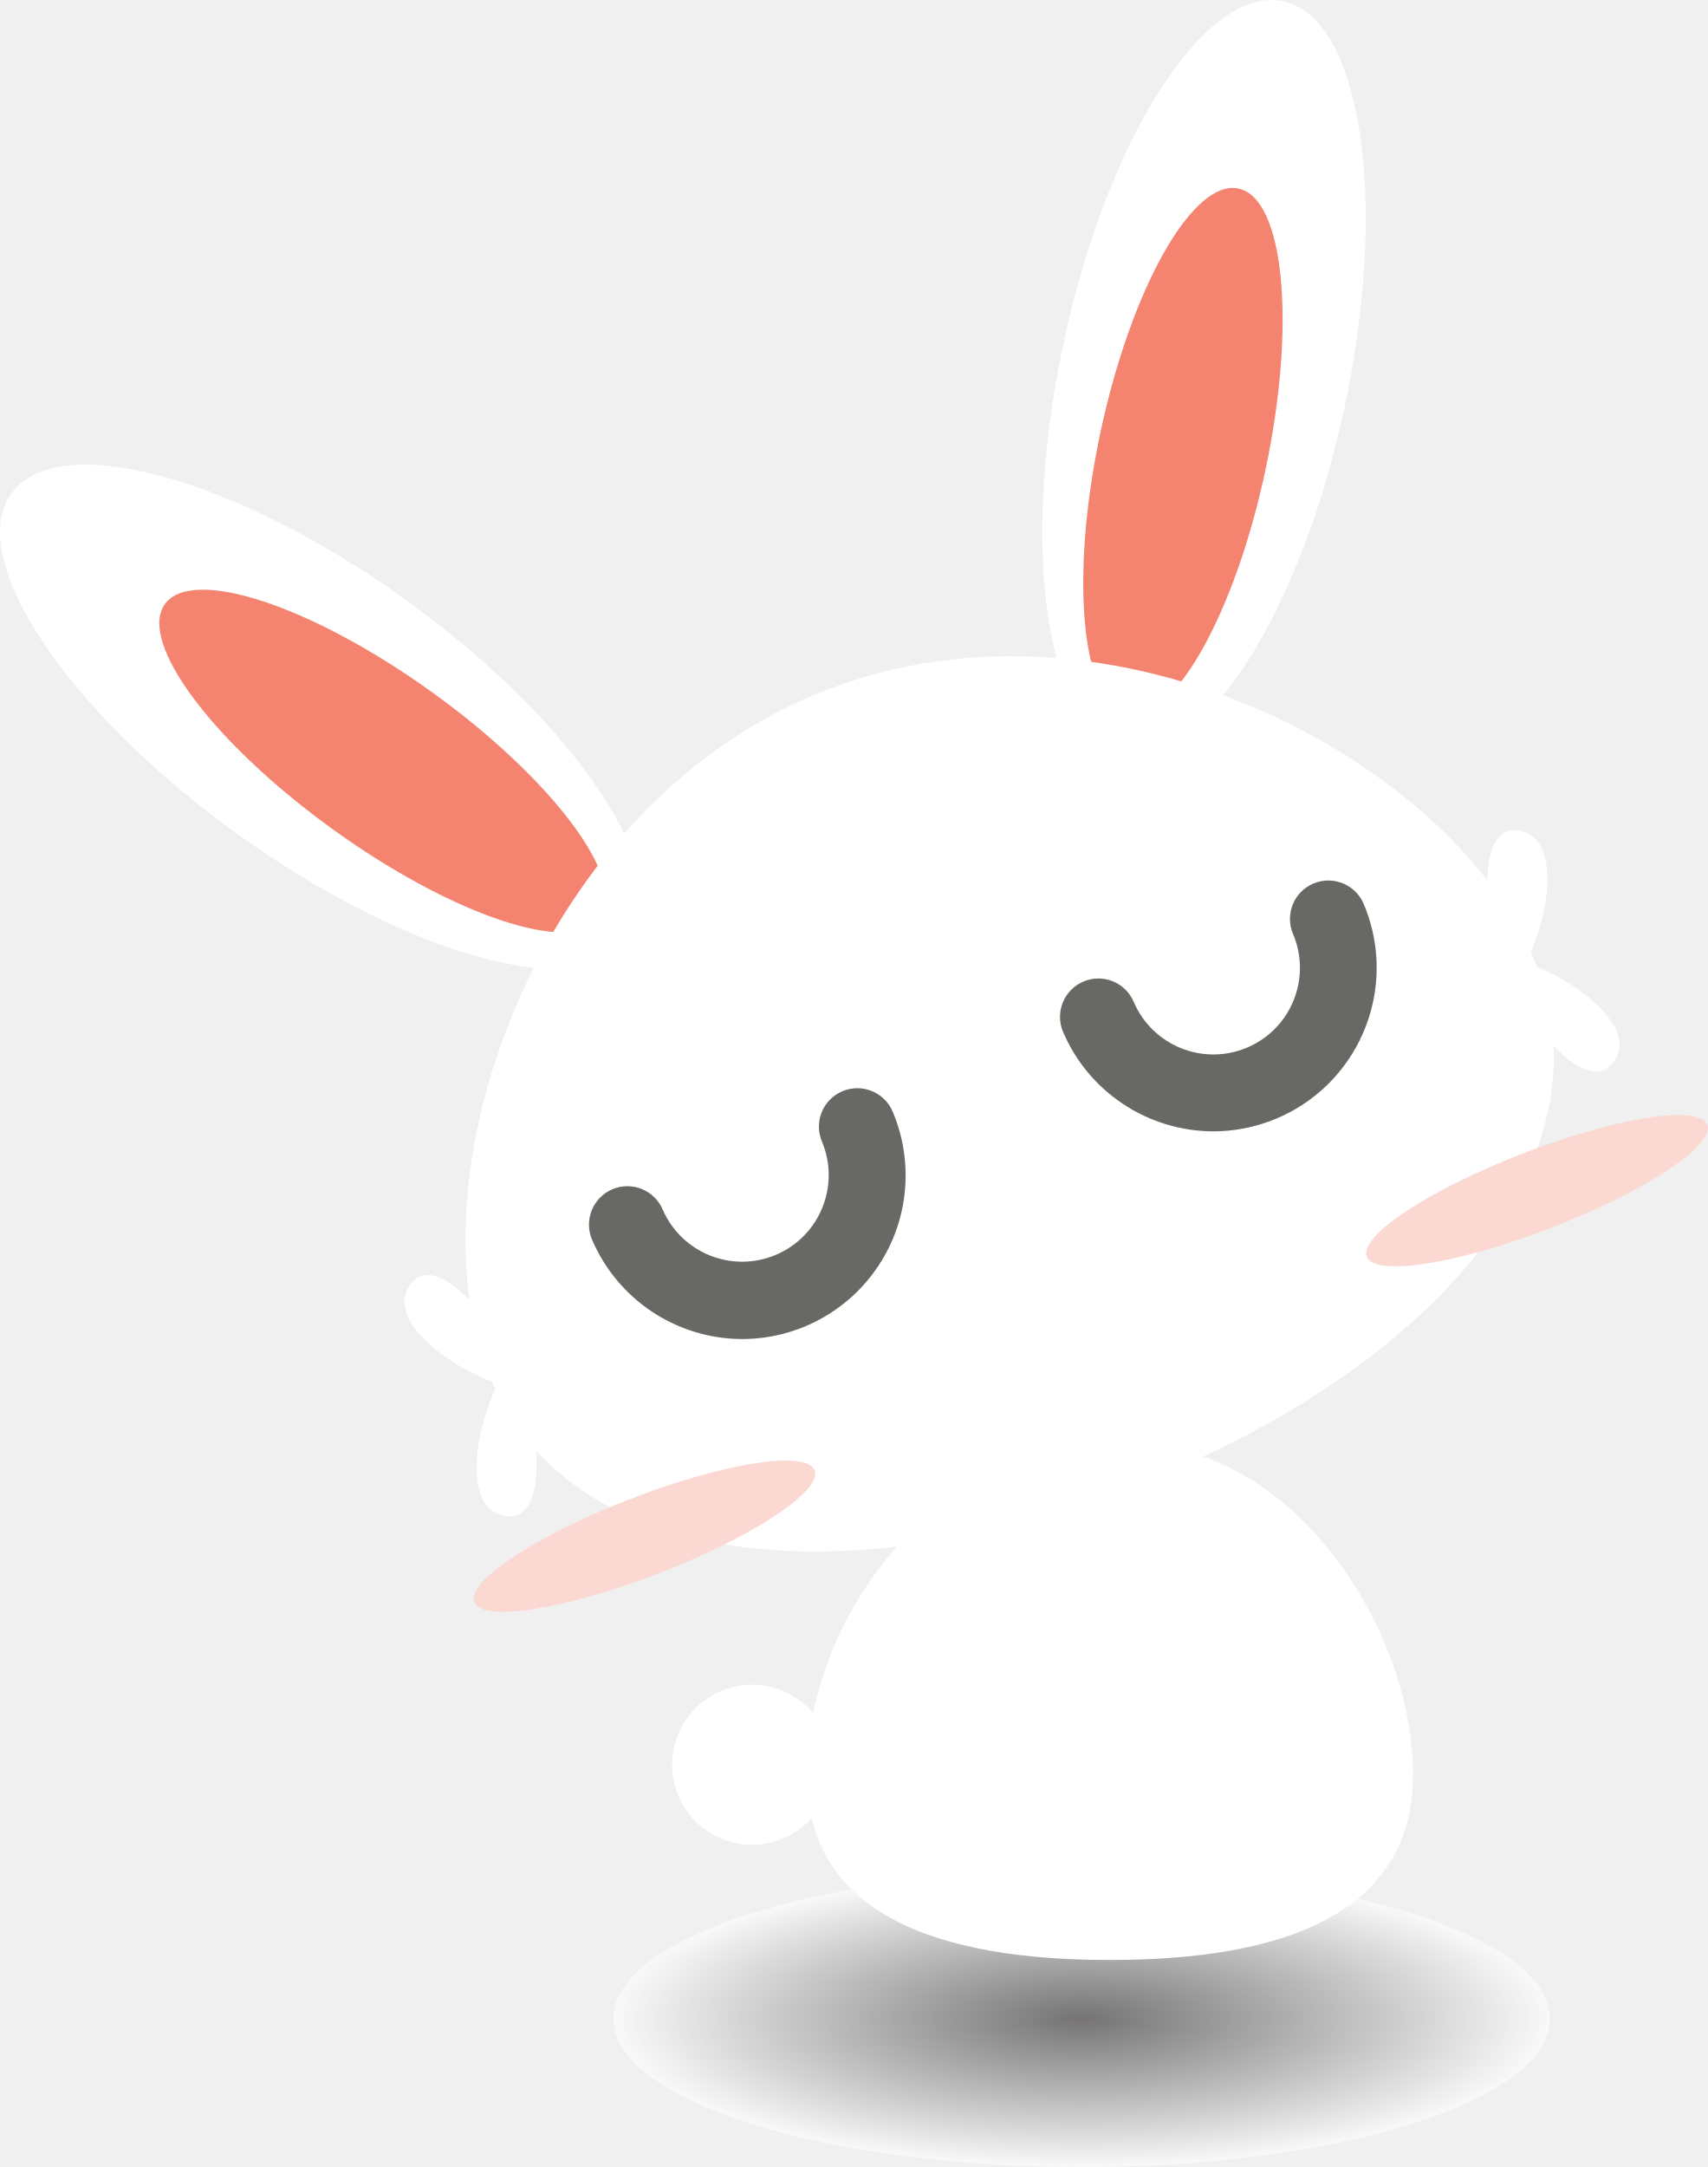
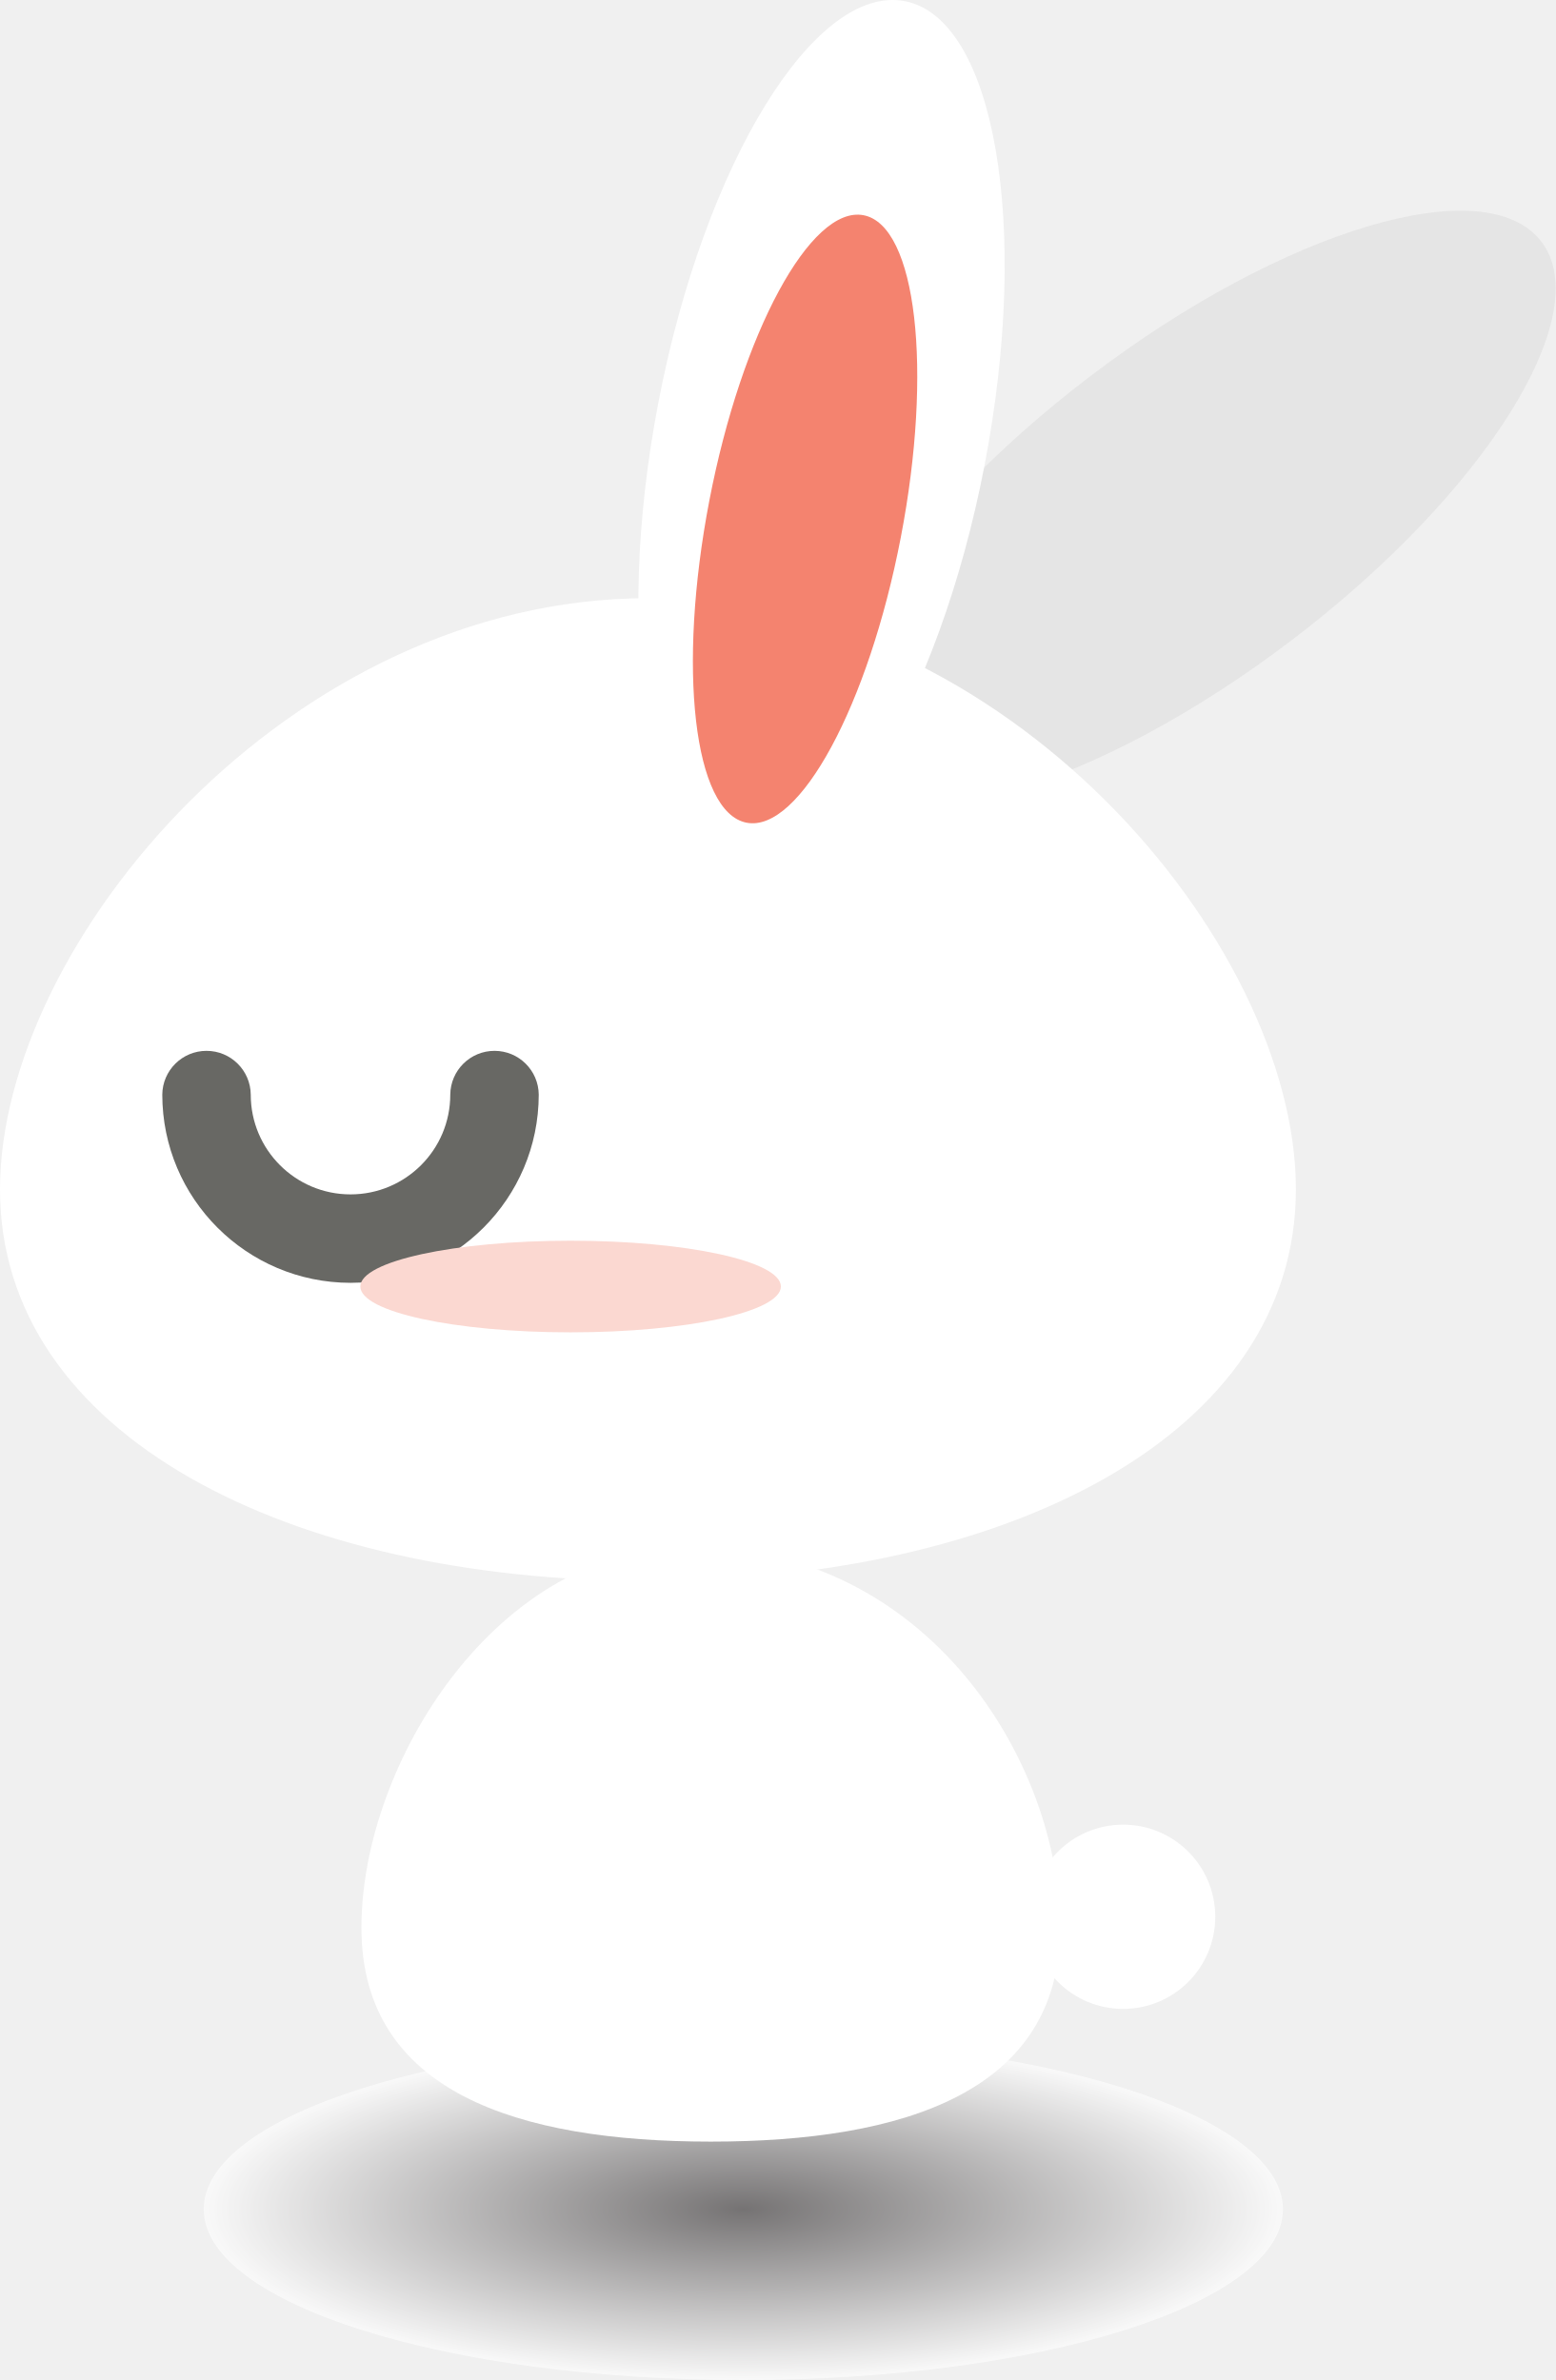
- <svg xmlns="http://www.w3.org/2000/svg" viewBox="0 0 469.834 596">
+ <svg xmlns="http://www.w3.org/2000/svg" viewBox="0 0 392.075 600">
  <defs>
-     <style>.cls-1{isolation:isolate;}.cls-2{fill:#fff;}.cls-3{opacity:0.6;mix-blend-mode:multiply;fill:url(#radial-gradient);}.cls-4{fill:#f4836f;}.cls-5{fill:#fbd8d1;}.cls-6{fill:#686864;}</style>
-     <radialGradient id="radial-gradient" cx="704.598" cy="553.458" r="128.845" gradientTransform="translate(-374.9414 383.0484) scale(1 0.3165)" gradientUnits="userSpaceOnUse">
+     <radialGradient id="radial-gradient" cx="-1377.257" cy="549.454" r="136.006" gradientTransform="matrix(-1, 0, 0, 0.3165, -1051.475, 383.0484)" gradientUnits="userSpaceOnUse">
      <stop offset="0" stop-color="#231f20" />
      <stop offset="1" stop-color="#fff" />
    </radialGradient>
  </defs>
-   <g class="cls-1">
+   <g style="isolation:isolate">
    <g id="Layer_1" data-name="Layer 1">
-       <path class="cls-2" d="M456.121,286.9s14.431,18.713,20.683,6.919c4.529-8.538-9.647-20.558-24.82-26.045,6.971-14.55,8.65-33.057-.567-35.971-12.728-4.026-9.894,19.437-9.894,19.437" transform="translate(-32.08918 -3)" />
-       <path class="cls-2" d="M179.463,400.153s2.834,23.463-9.893,19.437c-9.218-2.912-7.541-21.421-.569-35.972-15.173-5.484-29.347-17.501-24.818-26.043,6.251-11.794,20.683,6.921,20.683,6.921" transform="translate(-32.08918 -3)" />
-       <path class="cls-3" d="M458.492,558.218C458.492,580.74,400.811,599,329.657,599,258.502,599,200.821,580.74,200.821,558.218s57.681-40.782,128.836-40.782c71.154,0,128.835,18.26,128.835,40.782" transform="translate(-32.08918 -3)" />
-       <path class="cls-2" d="M420.847,490.98c0,39.235-37.345,51.086-83.414,51.086-46.066,0-83.412-11.851-83.412-51.086,0-39.235,31.259-90.995,88.454-90.995,46.067,0,78.371,51.76,78.371,90.995" transform="translate(-32.08918 -3)" />
-       <path class="cls-2" d="M35.2,138.731c12.795-17.771,61.378-4.669,108.515,29.265,47.133,33.934,74.973,75.85,62.177,93.622-12.796,17.775-61.379,4.672-108.514-29.261-47.135-33.934-74.974-75.854-62.179-93.625" transform="translate(-32.08918 -3)" />
-       <path class="cls-4" d="M197.357,255.473c-7.51,10.434-40.439-.433-73.549-24.273-33.111-23.836-53.864-51.619-46.355-62.05,7.51-10.431,40.442.437,73.551,24.273C184.115,217.263,204.868,245.046,197.357,255.473Z" transform="translate(-32.08918 -3)" />
-       <path class="cls-2" d="M385.071,3.332c-21.426-4.529-48.532,37.865-60.543,94.689-12.012,56.824-4.38,106.562,17.044,111.09,21.427,4.528,48.533-37.867,60.546-94.689C414.127,57.599,406.497,7.86,385.071,3.332" transform="translate(-32.08918 -3)" />
-       <path class="cls-4" d="M372.8,54.852c-12.577-2.658-29.61,27.546-38.049,67.466-8.438,39.912-5.083,74.43,7.492,77.085,12.576,2.661,29.611-27.542,38.049-67.462,8.439-39.916,5.082-74.43-7.492-77.089" transform="translate(-32.08918 -3)" />
-       <path class="cls-2" d="M454.796,268.538c21.265,54.947-30.839,112.225-110.521,143.061-79.682,30.836-156.767,23.558-178.034-31.393-21.265-54.95,13.643-156.658,93.324-187.494C339.247,161.876,433.532,213.587,454.796,268.538Z" transform="translate(-32.08918 -3)" />
-       <path class="cls-2" d="M260.986,488.37a22.001,22.001,0,1,1-22.002-22.004A22.001,22.001,0,0,1,260.986,488.37Z" transform="translate(-32.08918 -3)" />
-       <path class="cls-5" d="M501.755,312.356c2.181,5.639-17.015,18.318-42.874,28.326-25.858,10.008-48.589,13.549-50.77,7.914-2.181-5.635,17.013-18.318,42.872-28.326C476.842,310.262,499.572,306.721,501.755,312.356Z" transform="translate(-32.08918 -3)" />
-       <path class="cls-5" d="M256.187,407.39c2.181,5.638-17.013,18.318-42.872,28.326-25.859,10.008-48.59,13.549-50.771,7.914-2.182-5.635,17.014-18.318,42.872-28.326C231.274,405.3,254.004,401.755,256.187,407.39Z" transform="translate(-32.08918 -3)" />
-       <path class="cls-6" d="M236.313,371.284a45.043,45.043,0,0,1-41.35-27.35,10.562,10.562,0,0,1,19.434-8.279A23.819,23.819,0,0,0,258.221,316.98a10.562,10.562,0,0,1,19.434-8.279,44.996,44.996,0,0,1-41.342,62.583Z" transform="translate(-32.08918 -3)" />
-       <path class="cls-6" d="M365.898,314.157a45.054,45.054,0,0,1-41.352-27.35,10.562,10.562,0,0,1,19.434-8.279,23.819,23.819,0,0,0,43.826-18.674,10.562,10.562,0,0,1,19.434-8.279,44.997,44.997,0,0,1-41.341,62.581Z" transform="translate(-32.08918 -3)" />
+       <path d="M189.787,556.952c0,23.774,60.887,43.048,135.996,43.048s135.995-19.274,135.995-43.048c0-23.776-60.887-43.051-135.995-43.051S189.787,533.176,189.787,556.952Z" transform="translate(-138.4357 0)" opacity="0.6" fill="url(#radial-gradient)" style="mix-blend-mode:multiply" />
+       <path d="M229.525,485.977c0,41.416,39.42,53.925,88.048,53.925S405.622,527.393,405.622,485.977c0-41.416-32.996-96.052-93.37-96.052C263.623,389.926,229.525,444.561,229.525,485.977Z" transform="translate(-138.4357 0)" fill="#fff" />
+       <ellipse cx="438.569" cy="128.141" rx="111.008" ry="41.855" transform="translate(-126.5139 291.6505) rotate(-37.25623)" fill="#e5e5e5" />
+       <path d="M138.436,299.83c0,62.194,73.114,98.728,163.305,98.728,90.189,0,163.301-36.534,163.301-98.728,0-62.195-73.113-149.022-163.301-149.022C211.55,150.808,138.436,237.635,138.436,299.83Z" transform="translate(-138.4357 0)" fill="#fff" />
+       <path d="M226.777,323.403a47.495,47.495,0,0,1-47.441-47.441,11.149,11.149,0,0,1,22.297,0,25.143,25.143,0,1,0,50.286,0,11.149,11.149,0,0,1,22.297,0A47.494,47.494,0,0,1,226.777,323.403Z" transform="translate(-138.4357 0)" fill="#686864" />
+       <path d="M398.27,483.222A23.224,23.224,0,1,0,421.494,459.996,23.224,23.224,0,0,0,398.27,483.222Z" transform="translate(-138.4357 0)" fill="#fff" />
+       <path d="M324.502,218.306c22.7,4.37,50.497-40.893,62.085-101.095C398.176,57.009,389.167,4.661,366.467.291,343.771-4.077,315.974,41.184,304.384,101.387,292.797,161.59,301.803,213.937,324.502,218.306Z" transform="translate(-138.4357 0)" fill="#fff" />
+       <path d="M326.601,207.405c13.323,2.565,30.724-29.639,38.863-71.928,8.142-42.291,3.94-78.654-9.384-81.218-13.324-2.564-30.724,29.64-38.865,71.928C309.076,168.478,313.278,204.84,326.601,207.405Z" transform="translate(-138.4357 0)" fill="#f4836f" />
+       <path d="M229.253,324.333c0,6.378,23.726,11.551,52.994,11.551s52.996-5.172,52.996-11.551c0-6.379-23.728-11.551-52.996-11.551S229.253,317.954,229.253,324.333Z" transform="translate(-138.4357 0)" fill="#fbd8d1" />
    </g>
  </g>
</svg>
